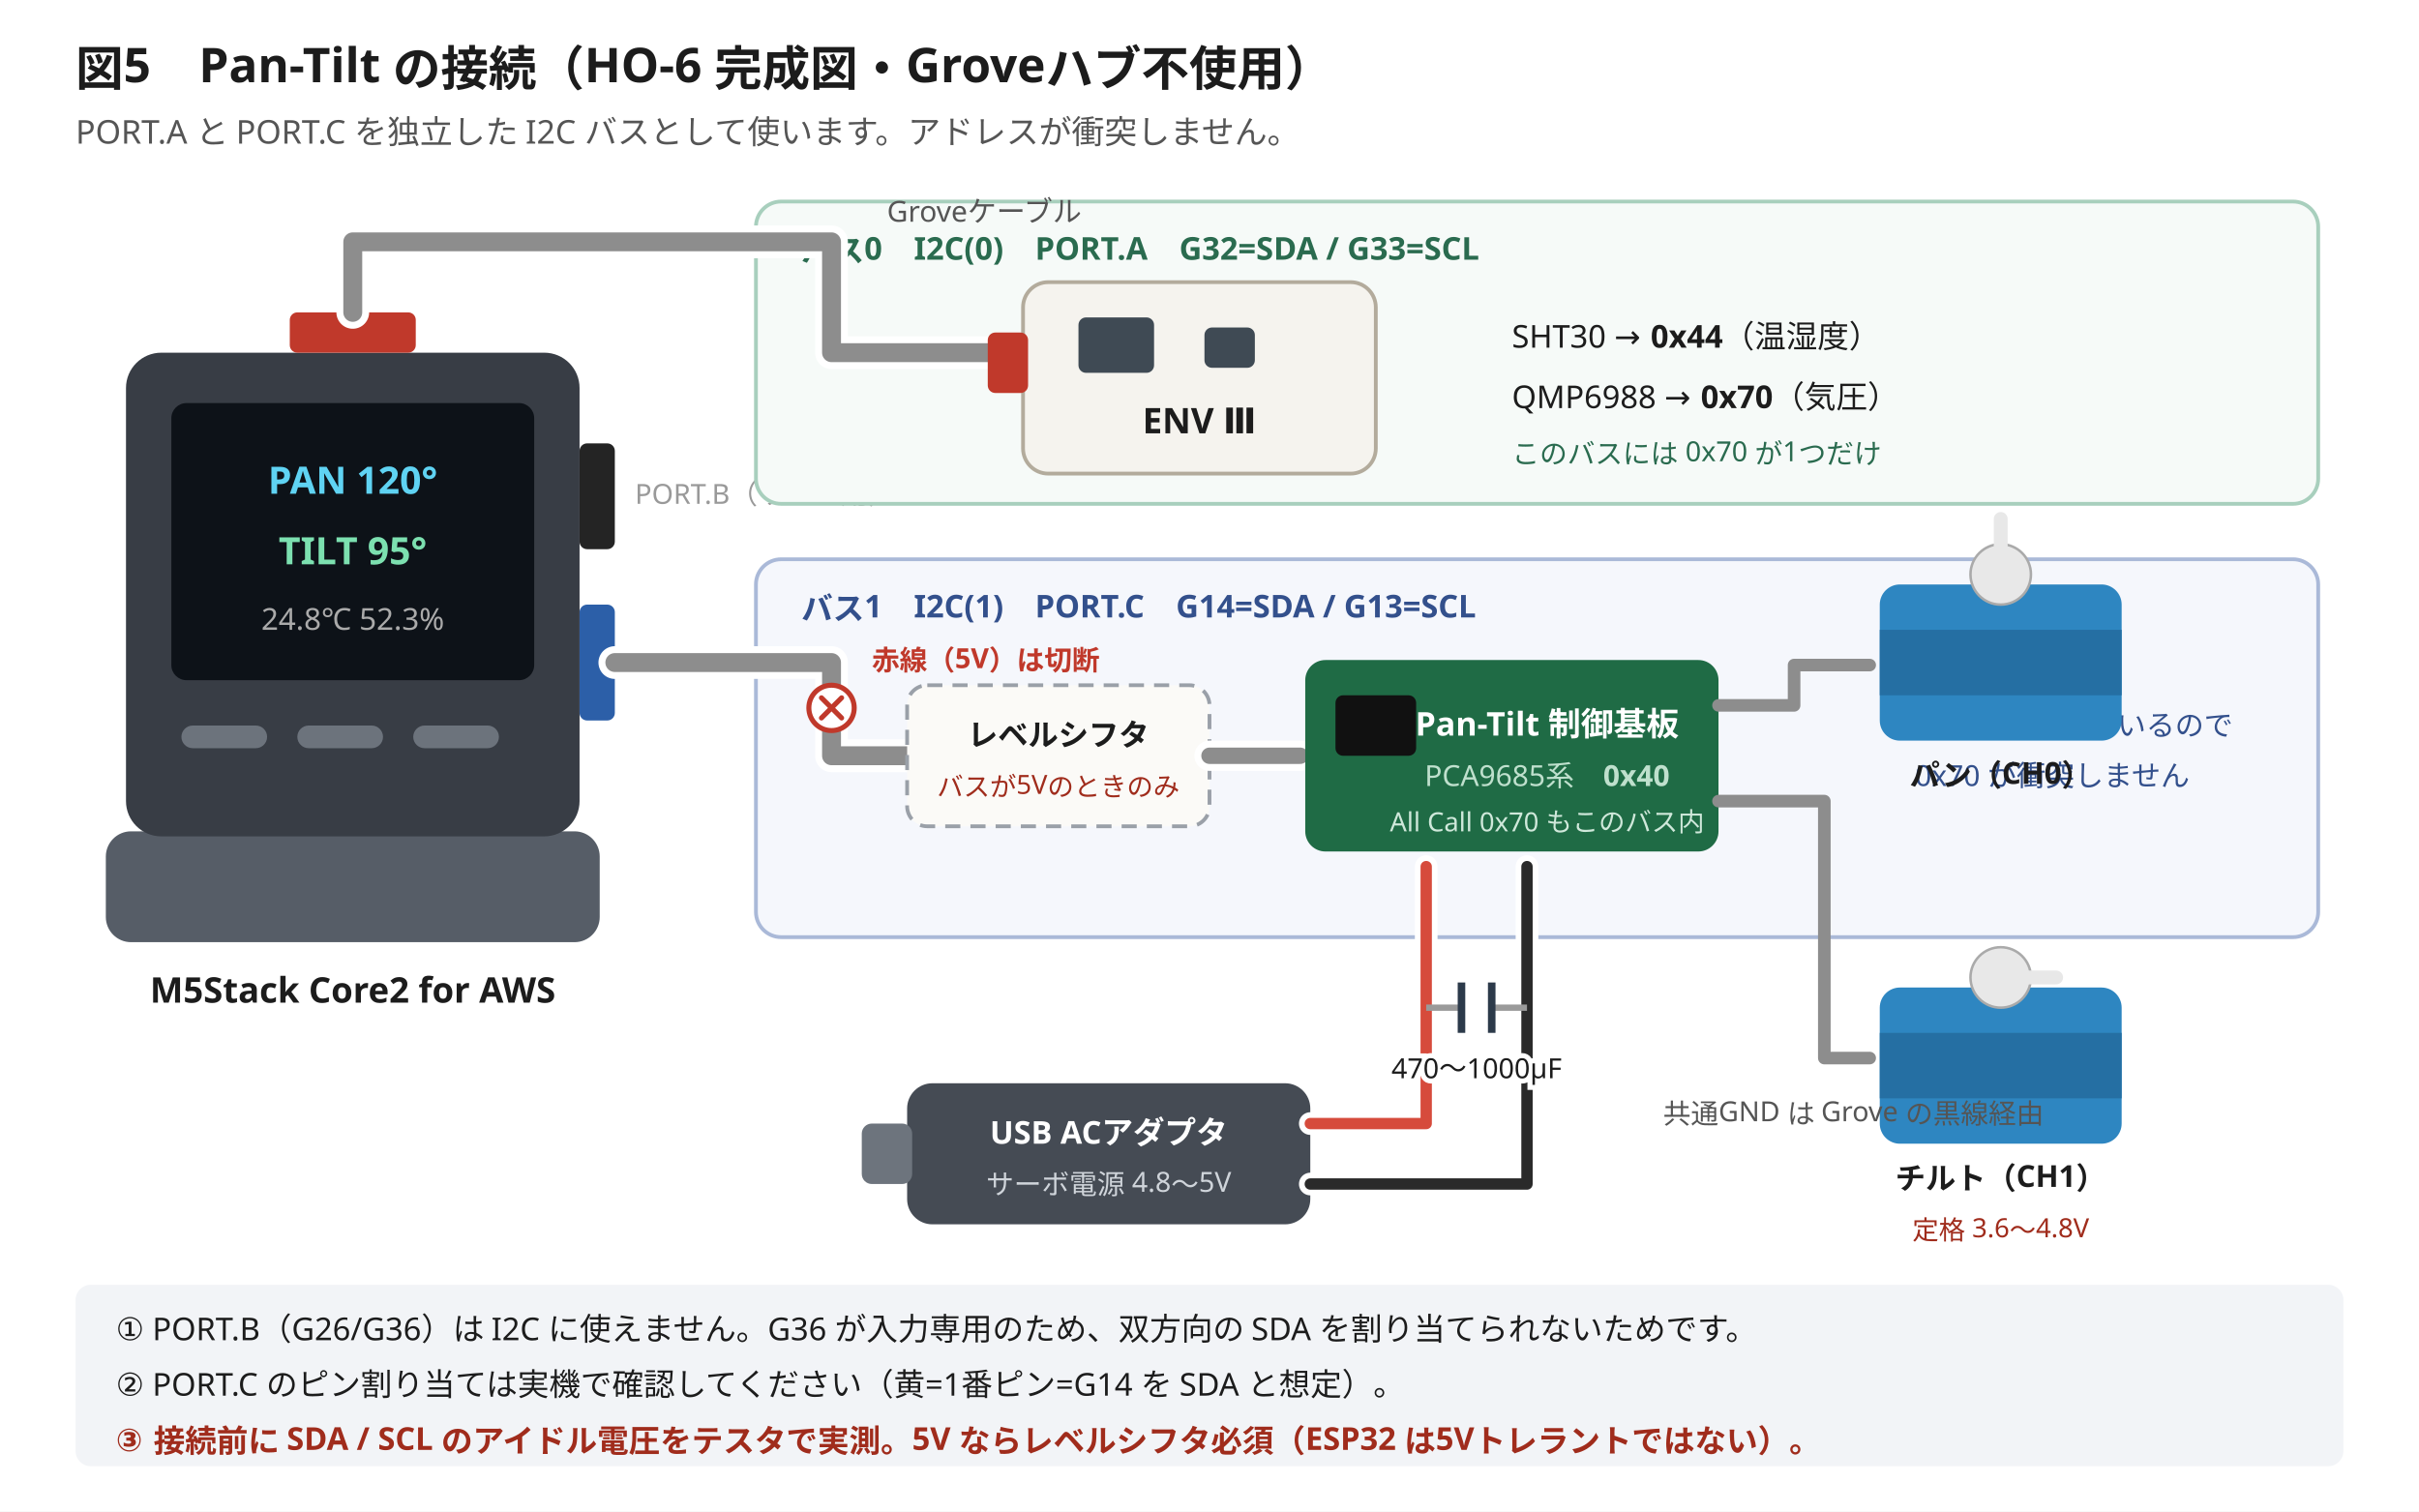
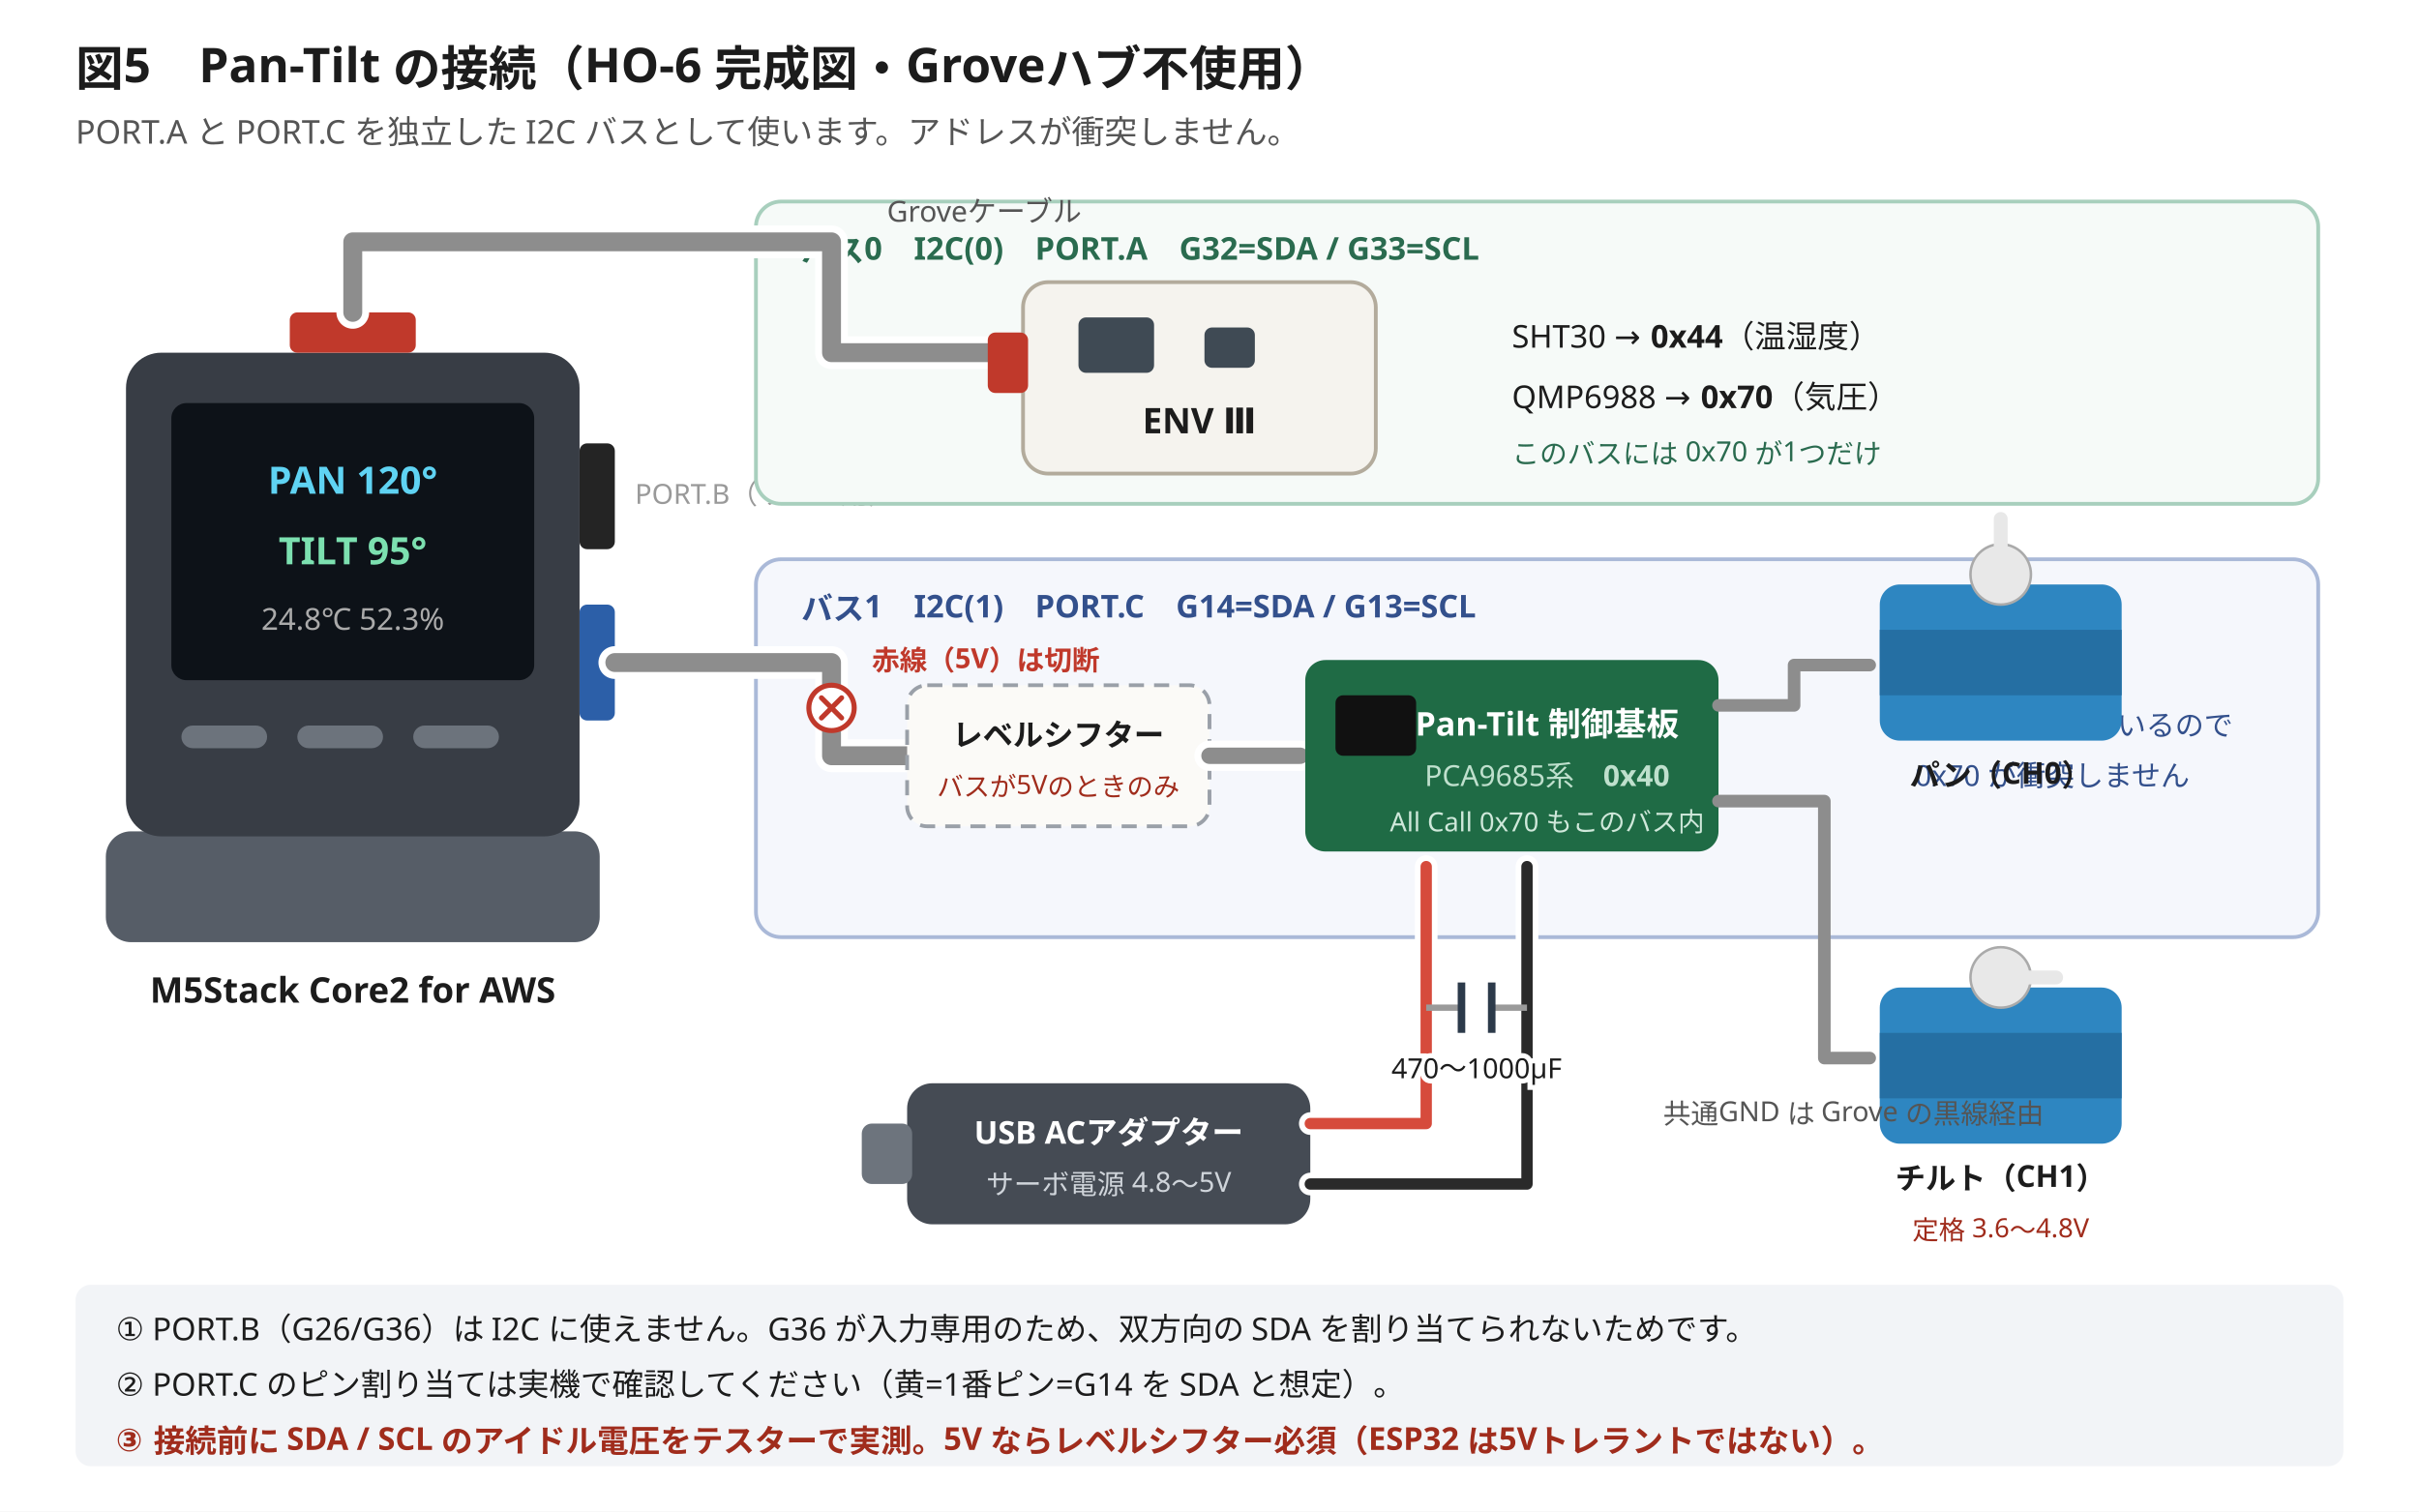
<svg xmlns="http://www.w3.org/2000/svg" viewBox="0 0 960 600" width="960" height="600" font-family="'Hiragino Sans','Yu Gothic UI','Meiryo',sans-serif">
  <rect x="0" y="0" width="960" height="600" fill="#ffffff" />
  <text x="30" y="34" font-size="19" font-weight="700" fill="#1c1c1c">図5　Pan-Tilt の接続（HO-6 完成図・Groveハブ不使用）</text>
  <text x="30" y="57" font-size="13" fill="#555">PORT.A と PORT.C を独立した I2C バスとして使います。アドレスが衝突しません。</text>
  <rect x="42" y="330" width="196" height="44" rx="10" fill="#565d67" />
  <rect x="50" y="140" width="180" height="192" rx="14" fill="#383d45" />
  <rect x="68" y="160" width="144" height="110" rx="6" fill="#0d1218" />
  <text x="140" y="196" font-size="15" font-weight="700" fill="#5fd3f3" text-anchor="middle">PAN 120°</text>
  <text x="140" y="224" font-size="15" font-weight="700" fill="#7ce0b0" text-anchor="middle">TILT 95°</text>
  <text x="140" y="250" font-size="12" fill="#aaa" text-anchor="middle">24.8℃ 52.3%</text>
  <rect x="72" y="288" width="34" height="9" rx="4.5" fill="#6c737c" />
  <rect x="118" y="288" width="34" height="9" rx="4.5" fill="#6c737c" />
  <rect x="164" y="288" width="34" height="9" rx="4.5" fill="#6c737c" />
  <text x="140" y="398" font-size="14" font-weight="600" fill="#1c1c1c" text-anchor="middle">M5Stack Core2 for AWS</text>
  <rect x="115" y="124" width="50" height="16" rx="3" fill="#c0392b" />
  <rect x="230" y="240" width="14" height="46" rx="3" fill="#2c5fa8" />
  <rect x="230" y="176" width="14" height="42" rx="3" fill="#242424" />
  <text x="252" y="200" font-size="11" fill="#999">PORT.B（サーボ用）</text>
  <rect x="300" y="80" width="620" height="120" rx="10" fill="#f6faf8" stroke="#a8cfbd" stroke-width="1.5" />
  <text x="318" y="104" font-size="12.5" font-weight="700" fill="#2a6b4f">バス0　I2C(0)　PORT.A　G32=SDA / G33=SCL</text>
  <path d="M140 124 L140 96 L330 96 L330 140 L392 140" fill="none" stroke="#ffffff" stroke-width="13" stroke-linecap="round" stroke-linejoin="round" />
  <path d="M140 124 L140 96 L330 96 L330 140 L392 140" fill="none" stroke="#8d8d8d" stroke-width="7.5" stroke-linecap="round" stroke-linejoin="round" />
  <text x="352" y="88" font-size="11.5" fill="#555">Groveケーブル</text>
  <rect x="406" y="112" width="140" height="76" rx="10" fill="#f5f3ee" stroke="#b3ab9c" stroke-width="1.5" />
  <rect x="392" y="132" width="16" height="24" rx="3" fill="#c0392b" />
  <rect x="428" y="126" width="30" height="22" rx="3" fill="#3f4a54" />
  <rect x="478" y="130" width="20" height="16" rx="3" fill="#3f4a54" />
  <text x="476" y="172" font-size="14" font-weight="700" fill="#1c1c1c" text-anchor="middle">ENV Ⅲ</text>
  <text x="600" y="138" font-size="12.5" fill="#1c1c1c">SHT30 → <tspan font-weight="700">0x44</tspan>（温湿度）</text>
  <text x="600" y="162" font-size="12.5" fill="#1c1c1c">QMP6988 → <tspan font-weight="700">0x70</tspan>（気圧）</text>
  <text x="600" y="184" font-size="11" fill="#2a6b4f">このバスには 0x70 が1つだけ</text>
  <rect x="300" y="222" width="620" height="150" rx="10" fill="#f5f7fc" stroke="#aab9d8" stroke-width="1.5" />
  <text x="318" y="246" font-size="12.5" font-weight="700" fill="#33508c">バス1　I2C(1)　PORT.C　G14=SDA / G13=SCL</text>
  <path d="M244 263 L330 263 L330 300 L360 300" fill="none" stroke="#ffffff" stroke-width="13" stroke-linecap="round" stroke-linejoin="round" />
  <path d="M244 263 L330 263 L330 300 L360 300" fill="none" stroke="#8d8d8d" stroke-width="7.5" stroke-linecap="round" stroke-linejoin="round" />
  <circle cx="330" cy="281" r="9" fill="#ffffff" stroke="#c0392b" stroke-width="2" />
  <path d="M326 277 L334 285 M334 277 L326 285" stroke="#c0392b" stroke-width="2" stroke-linecap="round" />
  <text x="346" y="266" font-size="11" font-weight="700" fill="#c0392b">赤線（5V）は切断</text>
  <rect x="360" y="272" width="120" height="56" rx="8" fill="#fbfaf7" stroke="#9aa0a8" stroke-width="1.5" stroke-dasharray="6 4" />
-   <text x="420" y="296" font-size="12" font-weight="700" fill="#1c1c1c" text-anchor="middle">レベルシフタ</text>
+   <text x="420" y="296" font-size="12" font-weight="700" fill="#1c1c1c" text-anchor="middle">レベルシフター</text>
  <text x="420" y="316" font-size="10.5" fill="#a02c1c" text-anchor="middle">バスが5Vのときのみ</text>
  <path d="M480 300 L516 300" fill="none" stroke="#ffffff" stroke-width="12" stroke-linecap="round" />
  <path d="M480 300 L516 300" fill="none" stroke="#8d8d8d" stroke-width="6.5" stroke-linecap="round" />
  <rect x="518" y="262" width="164" height="76" rx="8" fill="#1f6b45" />
  <rect x="530" y="276" width="32" height="24" rx="3" fill="#111" />
  <text x="614" y="292" font-size="13" font-weight="700" fill="#ffffff" text-anchor="middle">Pan-Tilt 制御基板</text>
  <text x="614" y="312" font-size="11.5" fill="#bfe0cd" text-anchor="middle">PCA9685系　<tspan font-weight="700">0x40</tspan>
  </text>
  <text x="614" y="330" font-size="10.5" fill="#cfe8da" text-anchor="middle">All Call 0x70 もこのバス内</text>
  <text x="760" y="292" font-size="11.5" fill="#33508c">バスが分かれているので</text>
  <text x="760" y="312" font-size="11.5" fill="#33508c">0x70 が衝突しません</text>
  <path d="M682 280 L712 280 L712 264 L742 264" fill="none" stroke="#8d8d8d" stroke-width="5" stroke-linecap="round" stroke-linejoin="round" />
  <path d="M682 318 L724 318 L724 420 L742 420" fill="none" stroke="#8d8d8d" stroke-width="5" stroke-linecap="round" stroke-linejoin="round" />
  <rect x="746" y="232" width="96" height="62" rx="8" fill="#2e86c1" />
  <rect x="746" y="250" width="96" height="26" fill="#256fa3" />
  <circle cx="794" cy="228" r="12" fill="#e8e8e8" stroke="#aaa" />
  <line x1="794" y1="228" x2="794" y2="206" stroke="#e8e8e8" stroke-width="5.5" stroke-linecap="round" />
  <text x="794" y="312" font-size="12" font-weight="700" fill="#1c1c1c" text-anchor="middle">パン（CH0）</text>
  <rect x="746" y="392" width="96" height="62" rx="8" fill="#2e86c1" />
  <rect x="746" y="410" width="96" height="26" fill="#256fa3" />
  <circle cx="794" cy="388" r="12" fill="#e8e8e8" stroke="#aaa" />
  <line x1="794" y1="388" x2="816" y2="388" stroke="#e8e8e8" stroke-width="5.5" stroke-linecap="round" />
  <text x="794" y="472" font-size="12" font-weight="700" fill="#1c1c1c" text-anchor="middle">チルト（CH1）</text>
  <text x="794" y="492" font-size="10.5" fill="#a02c1c" text-anchor="middle">定格 3.6〜4.8V</text>
  <rect x="360" y="430" width="160" height="56" rx="10" fill="#454b54" />
  <rect x="342" y="446" width="20" height="24" rx="4" fill="#6d747d" />
-   <text x="440" y="454" font-size="12.5" font-weight="700" fill="#ffffff" text-anchor="middle">USB ACアダプタ</text>
+   <text x="440" y="454" font-size="12.5" font-weight="700" fill="#ffffff" text-anchor="middle">USB ACアダプター</text>
  <text x="440" y="474" font-size="11" fill="#cfd4da" text-anchor="middle">サーボ電源 4.8〜5V</text>
  <path d="M520 446 L566 446 L566 344" fill="none" stroke="#ffffff" stroke-width="9" stroke-linecap="round" stroke-linejoin="round" />
  <path d="M520 446 L566 446 L566 344" fill="none" stroke="#d64b3c" stroke-width="4.5" stroke-linecap="round" stroke-linejoin="round" />
  <path d="M520 470 L606 470 L606 344" fill="none" stroke="#ffffff" stroke-width="9" stroke-linecap="round" stroke-linejoin="round" />
  <path d="M520 470 L606 470 L606 344" fill="none" stroke="#2a2a2a" stroke-width="4.5" stroke-linecap="round" stroke-linejoin="round" />
  <line x1="566" y1="400" x2="580" y2="400" stroke="#9a9a9a" stroke-width="2.5" />
  <line x1="592" y1="400" x2="606" y2="400" stroke="#9a9a9a" stroke-width="2.5" />
  <line x1="580" y1="390" x2="580" y2="410" stroke="#2c3a4a" stroke-width="3" />
  <line x1="592" y1="390" x2="592" y2="410" stroke="#2c3a4a" stroke-width="3" />
  <text x="586" y="428" font-size="11" fill="#1c1c1c" text-anchor="middle" paint-order="stroke" stroke="#ffffff" stroke-width="4">470〜1000µF</text>
  <text x="660" y="446" font-size="11" fill="#555">共通GND は Grove の黒線経由</text>
  <rect x="30" y="510" width="900" height="72" rx="6" fill="#f2f4f7" />
  <text x="46" y="532" font-size="12.5" fill="#1c1c1c">① PORT.B（G26/G36）は I2C に使えません。G36 が入力専用のため、双方向の SDA を割り当てられないためです。</text>
  <text x="46" y="554" font-size="12.5" fill="#1c1c1c">② PORT.C のピン割り当ては実機で確認してください（黄=1番ピン=G14 を SDA と想定）。</text>
-   <text x="46" y="576" font-size="12.5" font-weight="700" fill="#a02c1c">③ 接続前に SDA / SCL のアイドル電圧をテスタで実測。5V ならレベルシフタ必須（ESP32 は5Vトレラントではない）。</text>
+   <text x="46" y="576" font-size="12.5" font-weight="700" fill="#a02c1c">③ 接続前に SDA / SCL のアイドル電圧をテスターで実測。5V ならレベルシフター必須（ESP32 は5Vトレラントではない）。</text>
</svg>
